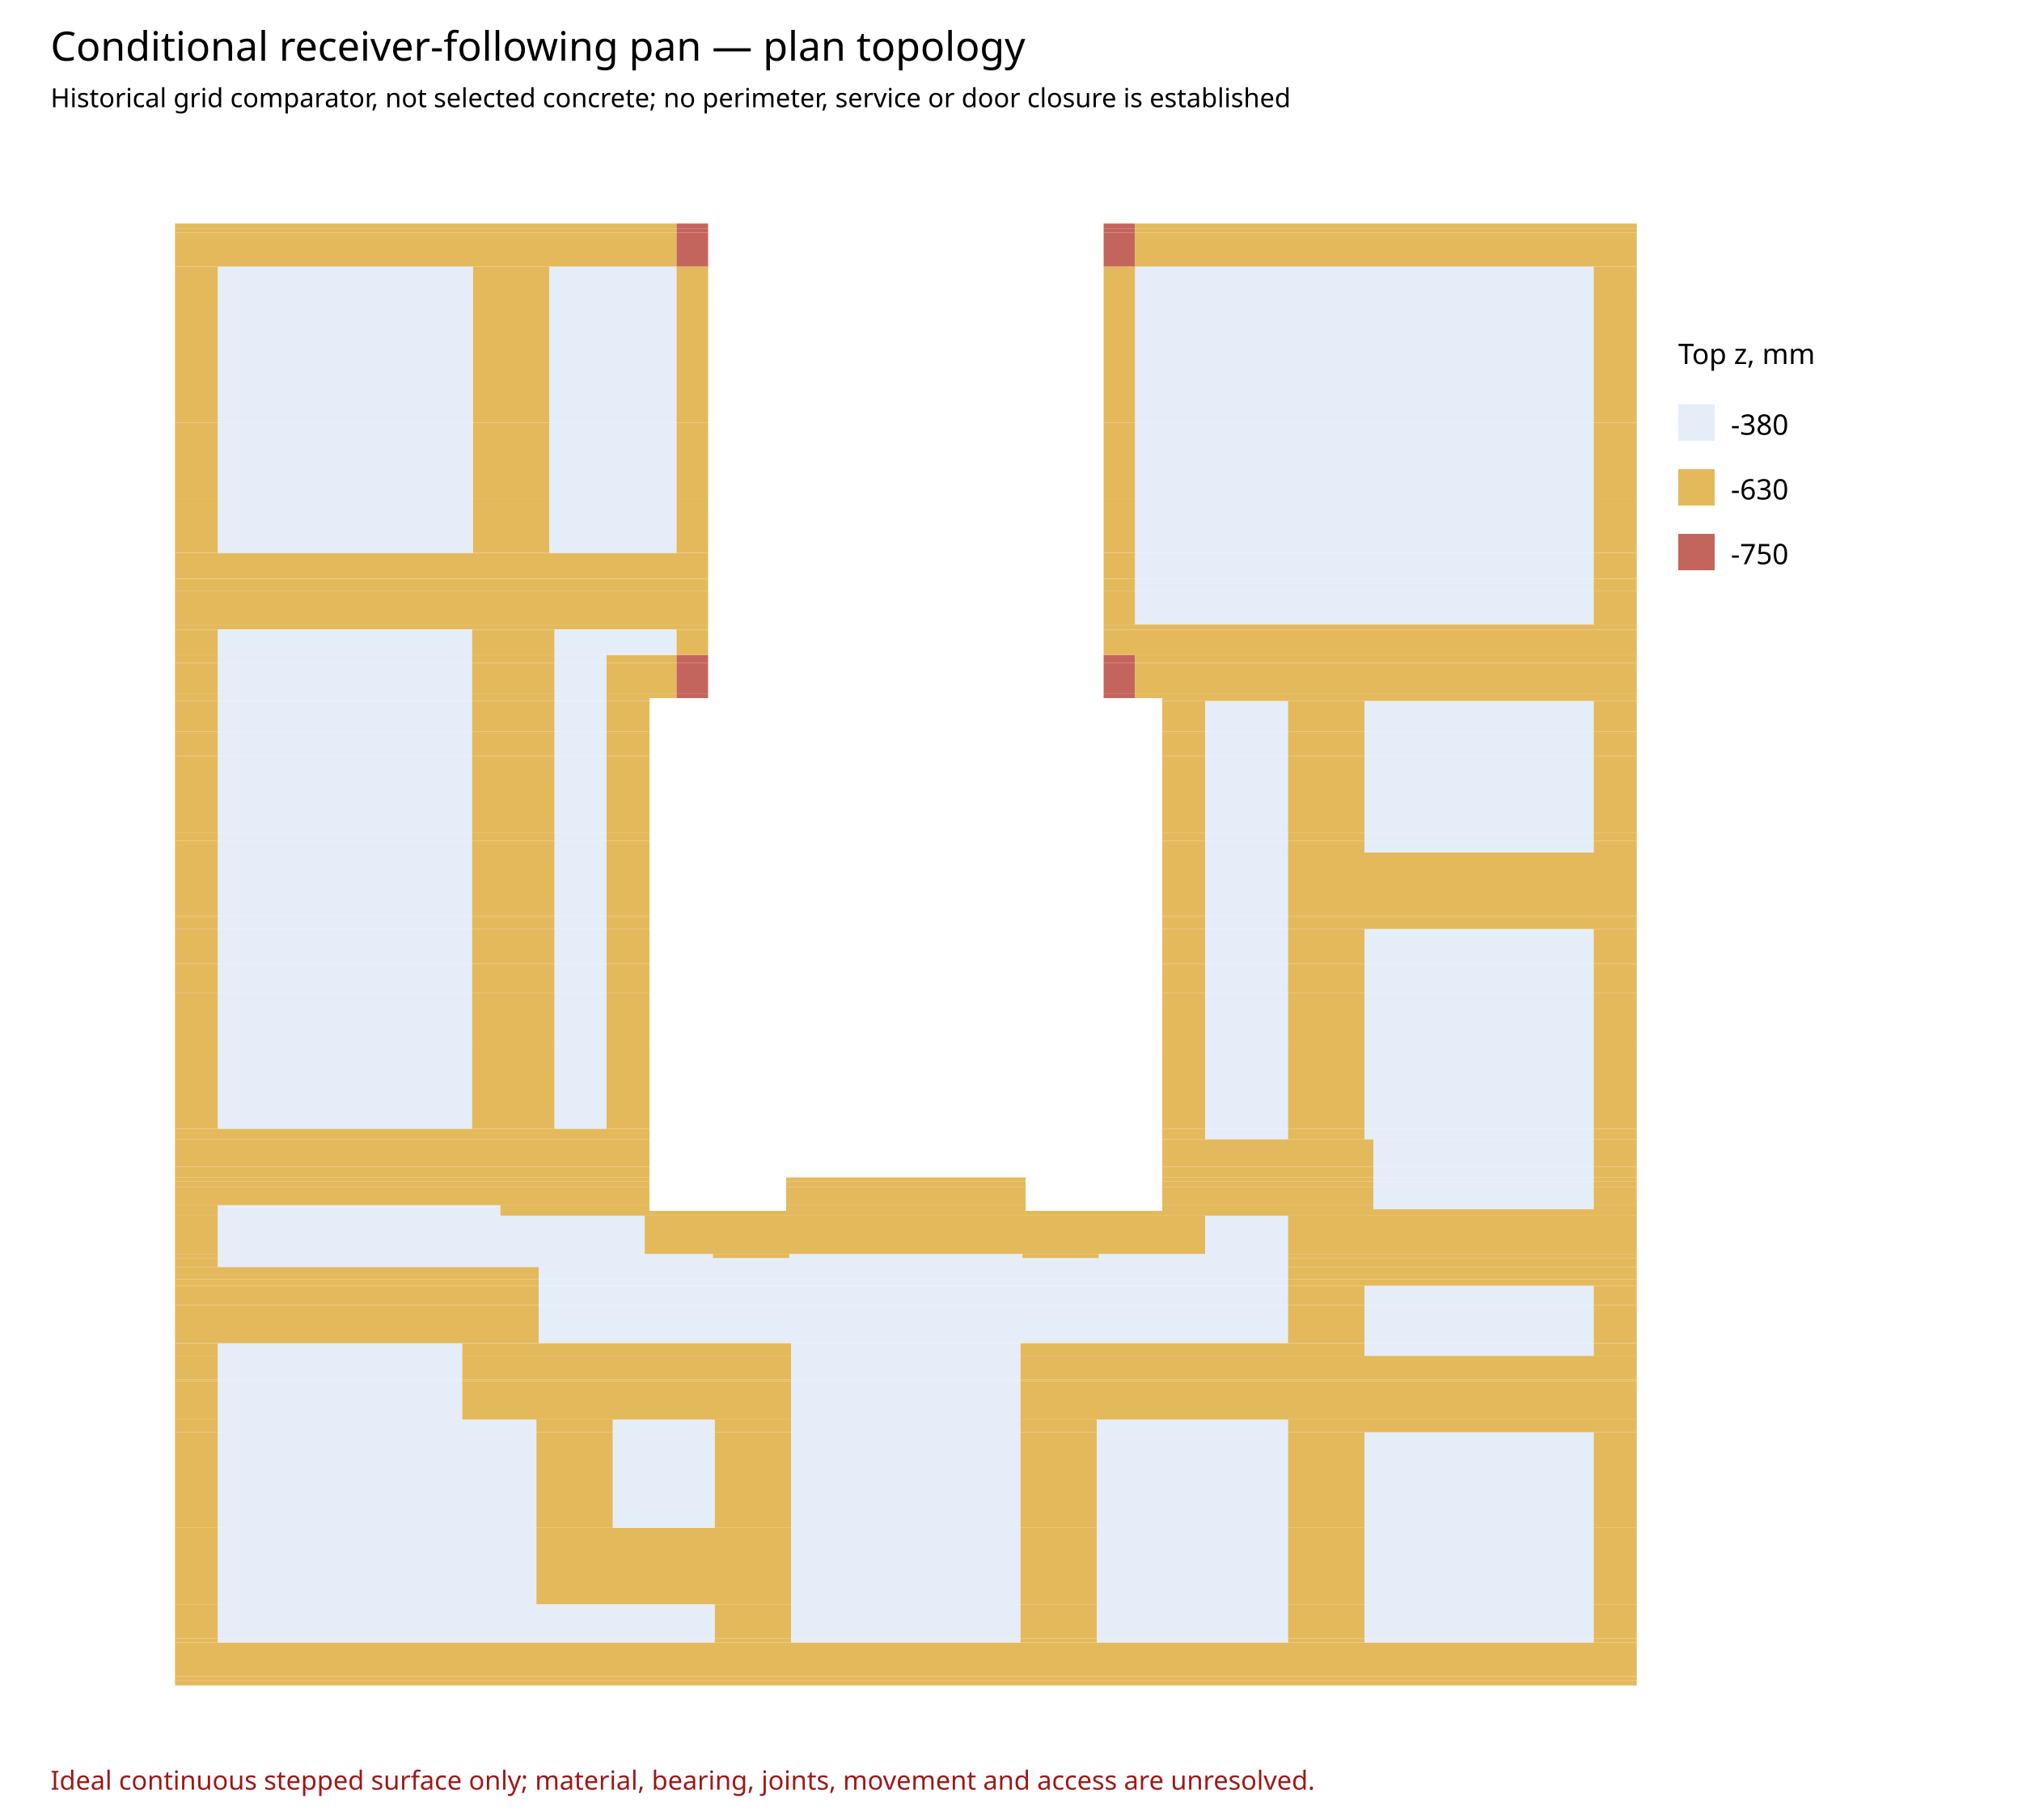
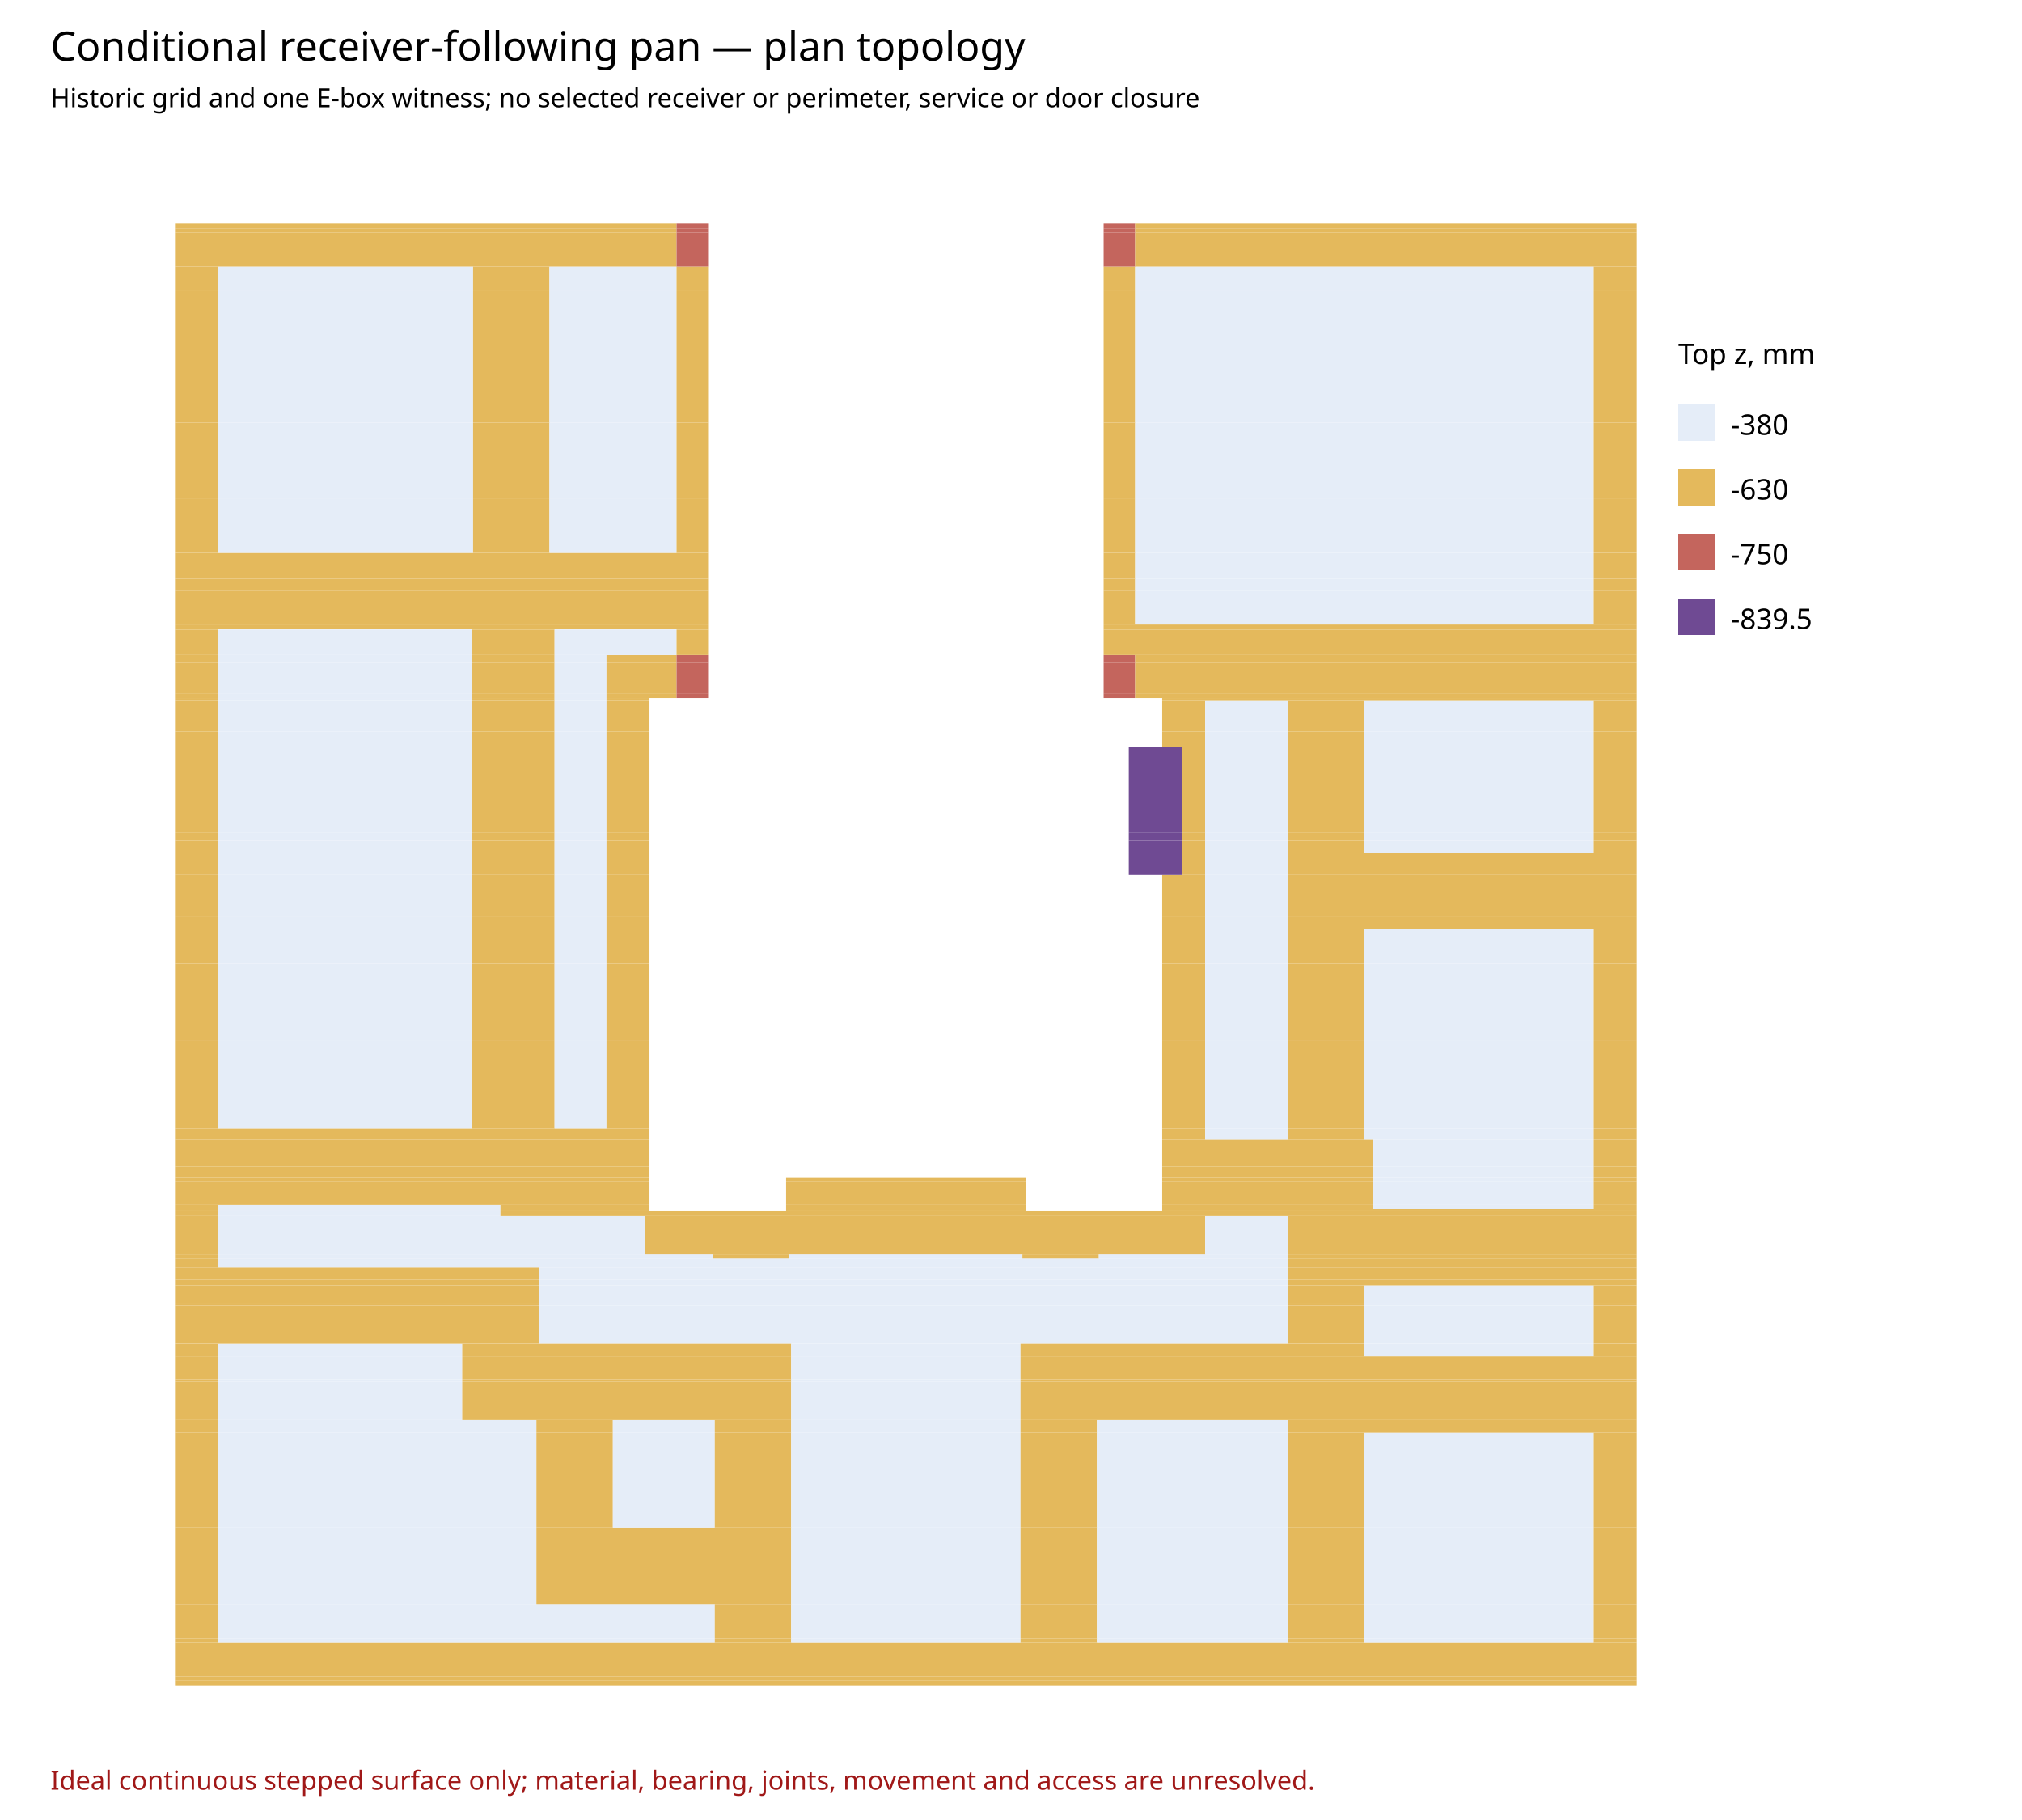
<svg xmlns="http://www.w3.org/2000/svg" width="1000" height="900" viewBox="0 0 1000 900">
  <rect width="100%" height="100%" fill="white" />
  <g font-family="sans-serif">
    <text x="25" y="30" font-size="20">Conditional receiver-following pan — plan topology</text>
-     <text x="25" y="53" font-size="13">Historical grid comparator, not selected concrete; no perimeter, service or door closure is established</text>
+     <text x="25" y="53" font-size="13">Historic grid and one E-box witness; no selected receiver or perimeter, service or door closure</text>
    <rect x="86.537" y="831.100" width="722.925" height="2.362" fill="#e4b95c" />
    <rect x="86.537" y="829.053" width="722.925" height="2.047" fill="#e4b95c" />
    <rect x="86.537" y="812.200" width="722.925" height="16.852" fill="#e4b95c" />
    <rect x="86.537" y="810.153" width="21.262" height="2.047" fill="#e4b95c" />
    <rect x="107.800" y="810.153" width="245.700" height="2.047" fill="#e5edf8" />
    <rect x="353.500" y="810.153" width="37.800" height="2.047" fill="#e4b95c" />
    <rect x="391.300" y="810.153" width="113.400" height="2.047" fill="#e5edf8" />
    <rect x="504.700" y="810.153" width="37.800" height="2.047" fill="#e4b95c" />
    <rect x="542.500" y="810.153" width="94.500" height="2.047" fill="#e5edf8" />
    <rect x="637.000" y="810.153" width="37.800" height="2.047" fill="#e4b95c" />
    <rect x="674.800" y="810.153" width="113.400" height="2.047" fill="#e5edf8" />
    <rect x="788.200" y="810.153" width="21.262" height="2.047" fill="#e4b95c" />
    <rect x="86.537" y="793.300" width="21.262" height="16.852" fill="#e4b95c" />
    <rect x="107.800" y="793.300" width="245.700" height="16.852" fill="#e5edf8" />
    <rect x="353.500" y="793.300" width="37.800" height="16.852" fill="#e4b95c" />
    <rect x="391.300" y="793.300" width="113.400" height="16.852" fill="#e5edf8" />
    <rect x="504.700" y="793.300" width="37.800" height="16.852" fill="#e4b95c" />
    <rect x="542.500" y="793.300" width="94.500" height="16.852" fill="#e5edf8" />
    <rect x="637.000" y="793.300" width="37.800" height="16.852" fill="#e4b95c" />
    <rect x="674.800" y="793.300" width="113.400" height="16.852" fill="#e5edf8" />
    <rect x="788.200" y="793.300" width="21.262" height="16.852" fill="#e4b95c" />
    <rect x="86.537" y="774.400" width="21.262" height="18.900" fill="#e4b95c" />
    <rect x="107.800" y="774.400" width="157.500" height="18.900" fill="#e5edf8" />
    <rect x="265.300" y="774.400" width="126.000" height="18.900" fill="#e4b95c" />
    <rect x="391.300" y="774.400" width="113.400" height="18.900" fill="#e5edf8" />
    <rect x="504.700" y="774.400" width="37.800" height="18.900" fill="#e4b95c" />
    <rect x="542.500" y="774.400" width="94.500" height="18.900" fill="#e5edf8" />
    <rect x="637.000" y="774.400" width="37.800" height="18.900" fill="#e4b95c" />
    <rect x="674.800" y="774.400" width="113.400" height="18.900" fill="#e5edf8" />
    <rect x="788.200" y="774.400" width="21.262" height="18.900" fill="#e4b95c" />
    <rect x="86.537" y="755.500" width="21.262" height="18.900" fill="#e4b95c" />
    <rect x="107.800" y="755.500" width="157.500" height="18.900" fill="#e5edf8" />
    <rect x="265.300" y="755.500" width="126.000" height="18.900" fill="#e4b95c" />
    <rect x="391.300" y="755.500" width="113.400" height="18.900" fill="#e5edf8" />
    <rect x="504.700" y="755.500" width="37.800" height="18.900" fill="#e4b95c" />
    <rect x="542.500" y="755.500" width="94.500" height="18.900" fill="#e5edf8" />
    <rect x="637.000" y="755.500" width="37.800" height="18.900" fill="#e4b95c" />
    <rect x="674.800" y="755.500" width="113.400" height="18.900" fill="#e5edf8" />
    <rect x="788.200" y="755.500" width="21.262" height="18.900" fill="#e4b95c" />
    <rect x="86.537" y="708.250" width="21.262" height="47.250" fill="#e4b95c" />
    <rect x="107.800" y="708.250" width="157.500" height="47.250" fill="#e5edf8" />
    <rect x="265.300" y="708.250" width="37.800" height="47.250" fill="#e4b95c" />
    <rect x="303.100" y="708.250" width="50.400" height="47.250" fill="#e5edf8" />
    <rect x="353.500" y="708.250" width="37.800" height="47.250" fill="#e4b95c" />
    <rect x="391.300" y="708.250" width="113.400" height="47.250" fill="#e5edf8" />
    <rect x="504.700" y="708.250" width="37.800" height="47.250" fill="#e4b95c" />
    <rect x="542.500" y="708.250" width="94.500" height="47.250" fill="#e5edf8" />
    <rect x="637.000" y="708.250" width="37.800" height="47.250" fill="#e4b95c" />
    <rect x="674.800" y="708.250" width="113.400" height="47.250" fill="#e5edf8" />
    <rect x="788.200" y="708.250" width="21.262" height="47.250" fill="#e4b95c" />
    <rect x="86.537" y="701.950" width="21.262" height="6.300" fill="#e4b95c" />
    <rect x="107.800" y="701.950" width="157.500" height="6.300" fill="#e5edf8" />
    <rect x="265.300" y="701.950" width="37.800" height="6.300" fill="#e4b95c" />
    <rect x="303.100" y="701.950" width="50.400" height="6.300" fill="#e5edf8" />
    <rect x="353.500" y="701.950" width="37.800" height="6.300" fill="#e4b95c" />
    <rect x="391.300" y="701.950" width="113.400" height="6.300" fill="#e5edf8" />
    <rect x="504.700" y="701.950" width="37.800" height="6.300" fill="#e4b95c" />
    <rect x="542.500" y="701.950" width="94.500" height="6.300" fill="#e5edf8" />
    <rect x="637.000" y="701.950" width="172.463" height="6.300" fill="#e4b95c" />
    <rect x="86.537" y="683.050" width="21.262" height="18.900" fill="#e4b95c" />
    <rect x="107.800" y="683.050" width="120.802" height="18.900" fill="#e5edf8" />
    <rect x="228.602" y="683.050" width="162.697" height="18.900" fill="#e4b95c" />
    <rect x="391.300" y="683.050" width="113.400" height="18.900" fill="#e5edf8" />
    <rect x="504.700" y="683.050" width="304.762" height="18.900" fill="#e4b95c" />
    <rect x="86.537" y="682.210" width="21.262" height="0.840" fill="#e4b95c" />
    <rect x="107.800" y="682.210" width="120.802" height="0.840" fill="#e5edf8" />
    <rect x="228.602" y="682.210" width="162.697" height="0.840" fill="#e4b95c" />
    <rect x="391.300" y="682.210" width="113.400" height="0.840" fill="#e5edf8" />
    <rect x="504.700" y="682.210" width="304.762" height="0.840" fill="#e4b95c" />
    <rect x="86.537" y="670.450" width="21.262" height="11.760" fill="#e4b95c" />
    <rect x="107.800" y="670.450" width="120.802" height="11.760" fill="#e5edf8" />
    <rect x="228.602" y="670.450" width="162.697" height="11.760" fill="#e4b95c" />
    <rect x="391.300" y="670.450" width="113.400" height="11.760" fill="#e5edf8" />
    <rect x="504.700" y="670.450" width="304.762" height="11.760" fill="#e4b95c" />
    <rect x="86.537" y="664.308" width="21.262" height="6.143" fill="#e4b95c" />
    <rect x="107.800" y="664.308" width="120.802" height="6.143" fill="#e5edf8" />
    <rect x="228.602" y="664.308" width="162.697" height="6.143" fill="#e4b95c" />
    <rect x="391.300" y="664.308" width="113.400" height="6.143" fill="#e5edf8" />
    <rect x="504.700" y="664.308" width="170.100" height="6.143" fill="#e4b95c" />
    <rect x="674.800" y="664.308" width="113.400" height="6.143" fill="#e5edf8" />
    <rect x="788.200" y="664.308" width="21.262" height="6.143" fill="#e4b95c" />
    <rect x="86.537" y="664.150" width="304.762" height="0.158" fill="#e4b95c" />
    <rect x="391.300" y="664.150" width="113.400" height="0.158" fill="#e5edf8" />
    <rect x="504.700" y="664.150" width="170.100" height="0.158" fill="#e4b95c" />
    <rect x="674.800" y="664.150" width="113.400" height="0.158" fill="#e5edf8" />
    <rect x="788.200" y="664.150" width="21.262" height="0.158" fill="#e4b95c" />
    <rect x="86.537" y="645.408" width="179.865" height="18.742" fill="#e4b95c" />
    <rect x="266.403" y="645.408" width="370.598" height="18.742" fill="#e5edf8" />
    <rect x="637.000" y="645.408" width="37.800" height="18.742" fill="#e4b95c" />
    <rect x="674.800" y="645.408" width="113.400" height="18.742" fill="#e5edf8" />
    <rect x="788.200" y="645.408" width="21.262" height="18.742" fill="#e4b95c" />
    <rect x="86.537" y="644.410" width="179.865" height="0.998" fill="#e4b95c" />
    <rect x="266.403" y="644.410" width="370.598" height="0.998" fill="#e5edf8" />
    <rect x="637.000" y="644.410" width="37.800" height="0.998" fill="#e4b95c" />
    <rect x="674.800" y="644.410" width="113.400" height="0.998" fill="#e5edf8" />
    <rect x="788.200" y="644.410" width="21.262" height="0.998" fill="#e4b95c" />
    <rect x="86.537" y="635.800" width="179.865" height="8.610" fill="#e4b95c" />
    <rect x="266.403" y="635.800" width="370.598" height="8.610" fill="#e5edf8" />
    <rect x="637.000" y="635.800" width="37.800" height="8.610" fill="#e4b95c" />
    <rect x="674.800" y="635.800" width="113.400" height="8.610" fill="#e5edf8" />
    <rect x="788.200" y="635.800" width="21.262" height="8.610" fill="#e4b95c" />
    <rect x="86.537" y="632.650" width="179.865" height="3.150" fill="#e4b95c" />
    <rect x="266.403" y="632.650" width="370.598" height="3.150" fill="#e5edf8" />
    <rect x="637.000" y="632.650" width="172.463" height="3.150" fill="#e4b95c" />
    <rect x="86.537" y="626.507" width="179.865" height="6.143" fill="#e4b95c" />
    <rect x="266.403" y="626.507" width="370.598" height="6.143" fill="#e5edf8" />
    <rect x="637.000" y="626.507" width="172.463" height="6.143" fill="#e4b95c" />
    <rect x="86.537" y="622.097" width="21.262" height="4.410" fill="#e4b95c" />
    <rect x="107.800" y="622.097" width="529.200" height="4.410" fill="#e5edf8" />
    <rect x="637.000" y="622.097" width="172.463" height="4.410" fill="#e4b95c" />
    <rect x="86.537" y="620.050" width="21.262" height="2.047" fill="#e4b95c" />
    <rect x="107.800" y="620.050" width="244.755" height="2.047" fill="#e5edf8" />
    <rect x="352.555" y="620.050" width="37.800" height="2.047" fill="#e4b95c" />
    <rect x="390.355" y="620.050" width="115.290" height="2.047" fill="#e5edf8" />
    <rect x="505.645" y="620.050" width="37.800" height="2.047" fill="#e4b95c" />
    <rect x="543.445" y="620.050" width="93.555" height="2.047" fill="#e5edf8" />
    <rect x="637.000" y="620.050" width="172.463" height="2.047" fill="#e4b95c" />
    <rect x="86.537" y="601.150" width="21.262" height="18.900" fill="#e4b95c" />
    <rect x="107.800" y="601.150" width="211.050" height="18.900" fill="#e5edf8" />
    <rect x="318.850" y="601.150" width="277.200" height="18.900" fill="#e4b95c" />
    <rect x="596.050" y="601.150" width="40.950" height="18.900" fill="#e5edf8" />
    <rect x="637.000" y="601.150" width="172.463" height="18.900" fill="#e4b95c" />
    <rect x="86.537" y="598.788" width="21.262" height="2.362" fill="#e4b95c" />
    <rect x="107.800" y="598.788" width="139.703" height="2.362" fill="#e5edf8" />
    <rect x="247.502" y="598.788" width="561.960" height="2.362" fill="#e4b95c" />
    <rect x="86.537" y="598.000" width="21.262" height="0.787" fill="#e4b95c" />
    <rect x="107.800" y="598.000" width="139.703" height="0.787" fill="#e5edf8" />
    <rect x="247.502" y="598.000" width="73.710" height="0.787" fill="#e4b95c" />
    <rect x="388.780" y="598.000" width="118.440" height="0.787" fill="#e4b95c" />
    <rect x="574.788" y="598.000" width="234.675" height="0.787" fill="#e4b95c" />
    <rect x="86.537" y="595.952" width="21.262" height="2.047" fill="#e4b95c" />
    <rect x="107.800" y="595.952" width="139.703" height="2.047" fill="#e5edf8" />
    <rect x="247.502" y="595.952" width="73.710" height="2.047" fill="#e4b95c" />
    <rect x="388.780" y="595.952" width="118.440" height="2.047" fill="#e4b95c" />
    <rect x="574.788" y="595.952" width="104.422" height="2.047" fill="#e4b95c" />
    <rect x="679.210" y="595.952" width="108.990" height="2.047" fill="#e5edf8" />
    <rect x="788.200" y="595.952" width="21.262" height="2.047" fill="#e4b95c" />
    <rect x="86.537" y="587.101" width="234.675" height="8.851" fill="#e4b95c" />
    <rect x="388.780" y="587.101" width="118.440" height="8.851" fill="#e4b95c" />
    <rect x="574.788" y="587.101" width="104.422" height="8.851" fill="#e4b95c" />
    <rect x="679.210" y="587.101" width="108.990" height="8.851" fill="#e5edf8" />
    <rect x="788.200" y="587.101" width="21.262" height="8.851" fill="#e4b95c" />
    <rect x="86.537" y="584.298" width="234.675" height="2.804" fill="#e4b95c" />
    <rect x="388.780" y="584.298" width="118.440" height="2.804" fill="#e4b95c" />
    <rect x="574.788" y="584.298" width="104.422" height="2.804" fill="#e4b95c" />
    <rect x="679.210" y="584.298" width="108.990" height="2.804" fill="#e5edf8" />
    <rect x="788.200" y="584.298" width="21.262" height="2.804" fill="#e4b95c" />
    <rect x="86.537" y="582.250" width="234.675" height="2.047" fill="#e4b95c" />
    <rect x="388.780" y="582.250" width="118.440" height="2.047" fill="#e4b95c" />
    <rect x="574.788" y="582.250" width="104.422" height="2.047" fill="#e4b95c" />
    <rect x="679.210" y="582.250" width="108.990" height="2.047" fill="#e5edf8" />
    <rect x="788.200" y="582.250" width="21.262" height="2.047" fill="#e4b95c" />
    <rect x="86.537" y="577.053" width="234.675" height="5.197" fill="#e4b95c" />
    <rect x="574.788" y="577.053" width="104.422" height="5.197" fill="#e4b95c" />
    <rect x="679.210" y="577.053" width="108.990" height="5.197" fill="#e5edf8" />
    <rect x="788.200" y="577.053" width="21.262" height="5.197" fill="#e4b95c" />
    <rect x="86.537" y="563.350" width="234.675" height="13.703" fill="#e4b95c" />
    <rect x="574.788" y="563.350" width="104.422" height="13.703" fill="#e4b95c" />
    <rect x="679.210" y="563.350" width="108.990" height="13.703" fill="#e5edf8" />
    <rect x="788.200" y="563.350" width="21.262" height="13.703" fill="#e4b95c" />
    <rect x="86.537" y="558.152" width="234.675" height="5.197" fill="#e4b95c" />
    <rect x="574.788" y="558.152" width="21.262" height="5.197" fill="#e4b95c" />
    <rect x="596.050" y="558.152" width="40.950" height="5.197" fill="#e5edf8" />
    <rect x="637.000" y="558.152" width="37.800" height="5.197" fill="#e4b95c" />
    <rect x="674.800" y="558.152" width="113.400" height="5.197" fill="#e5edf8" />
    <rect x="788.200" y="558.152" width="21.262" height="5.197" fill="#e4b95c" />
    <rect x="86.537" y="514.420" width="21.262" height="43.733" fill="#e4b95c" />
    <rect x="107.800" y="514.420" width="125.653" height="43.733" fill="#e5edf8" />
    <rect x="233.453" y="514.420" width="40.824" height="43.733" fill="#e4b95c" />
    <rect x="274.278" y="514.420" width="25.672" height="43.733" fill="#e5edf8" />
    <rect x="299.950" y="514.420" width="21.262" height="43.733" fill="#e4b95c" />
    <rect x="574.788" y="514.420" width="21.262" height="43.733" fill="#e4b95c" />
    <rect x="596.050" y="514.420" width="40.950" height="43.733" fill="#e5edf8" />
    <rect x="637.000" y="514.420" width="37.800" height="43.733" fill="#e4b95c" />
    <rect x="674.800" y="514.420" width="113.400" height="43.733" fill="#e5edf8" />
    <rect x="788.200" y="514.420" width="21.262" height="43.733" fill="#e4b95c" />
    <rect x="86.537" y="490.900" width="21.262" height="23.520" fill="#e4b95c" />
    <rect x="107.800" y="490.900" width="125.653" height="23.520" fill="#e5edf8" />
    <rect x="233.453" y="490.900" width="40.824" height="23.520" fill="#e4b95c" />
    <rect x="274.278" y="490.900" width="25.672" height="23.520" fill="#e5edf8" />
    <rect x="299.950" y="490.900" width="21.262" height="23.520" fill="#e4b95c" />
    <rect x="574.788" y="490.900" width="21.262" height="23.520" fill="#e4b95c" />
    <rect x="596.050" y="490.900" width="40.950" height="23.520" fill="#e5edf8" />
    <rect x="637.000" y="490.900" width="37.800" height="23.520" fill="#e4b95c" />
    <rect x="674.800" y="490.900" width="113.400" height="23.520" fill="#e5edf8" />
    <rect x="788.200" y="490.900" width="21.262" height="23.520" fill="#e4b95c" />
    <rect x="86.537" y="476.620" width="21.262" height="14.280" fill="#e4b95c" />
    <rect x="107.800" y="476.620" width="125.653" height="14.280" fill="#e5edf8" />
    <rect x="233.453" y="476.620" width="40.824" height="14.280" fill="#e4b95c" />
    <rect x="274.278" y="476.620" width="25.672" height="14.280" fill="#e5edf8" />
    <rect x="299.950" y="476.620" width="21.262" height="14.280" fill="#e4b95c" />
    <rect x="574.788" y="476.620" width="21.262" height="14.280" fill="#e4b95c" />
    <rect x="596.050" y="476.620" width="40.950" height="14.280" fill="#e5edf8" />
    <rect x="637.000" y="476.620" width="37.800" height="14.280" fill="#e4b95c" />
    <rect x="674.800" y="476.620" width="113.400" height="14.280" fill="#e5edf8" />
    <rect x="788.200" y="476.620" width="21.262" height="14.280" fill="#e4b95c" />
    <rect x="86.537" y="459.400" width="21.262" height="17.220" fill="#e4b95c" />
    <rect x="107.800" y="459.400" width="125.653" height="17.220" fill="#e5edf8" />
    <rect x="233.453" y="459.400" width="40.824" height="17.220" fill="#e4b95c" />
    <rect x="274.278" y="459.400" width="25.672" height="17.220" fill="#e5edf8" />
    <rect x="299.950" y="459.400" width="21.262" height="17.220" fill="#e4b95c" />
    <rect x="574.788" y="459.400" width="21.262" height="17.220" fill="#e4b95c" />
    <rect x="596.050" y="459.400" width="40.950" height="17.220" fill="#e5edf8" />
    <rect x="637.000" y="459.400" width="37.800" height="17.220" fill="#e4b95c" />
    <rect x="674.800" y="459.400" width="113.400" height="17.220" fill="#e5edf8" />
    <rect x="788.200" y="459.400" width="21.262" height="17.220" fill="#e4b95c" />
    <rect x="86.537" y="453.572" width="21.262" height="5.827" fill="#e4b95c" />
    <rect x="107.800" y="453.572" width="125.653" height="5.827" fill="#e5edf8" />
    <rect x="233.453" y="453.572" width="40.824" height="5.827" fill="#e4b95c" />
    <rect x="274.278" y="453.572" width="25.672" height="5.827" fill="#e5edf8" />
    <rect x="299.950" y="453.572" width="21.262" height="5.827" fill="#e4b95c" />
    <rect x="574.788" y="453.572" width="21.262" height="5.827" fill="#e4b95c" />
    <rect x="596.050" y="453.572" width="40.950" height="5.827" fill="#e5edf8" />
    <rect x="637.000" y="453.572" width="172.463" height="5.827" fill="#e4b95c" />
    <rect x="86.537" y="453.100" width="21.262" height="0.473" fill="#e4b95c" />
    <rect x="107.800" y="453.100" width="125.653" height="0.473" fill="#e5edf8" />
    <rect x="233.453" y="453.100" width="40.824" height="0.473" fill="#e4b95c" />
    <rect x="274.278" y="453.100" width="25.672" height="0.473" fill="#e5edf8" />
    <rect x="299.950" y="453.100" width="21.262" height="0.473" fill="#e4b95c" />
    <rect x="574.788" y="453.100" width="21.262" height="0.473" fill="#e4b95c" />
    <rect x="596.050" y="453.100" width="40.950" height="0.473" fill="#e5edf8" />
    <rect x="637.000" y="453.100" width="172.463" height="0.473" fill="#e4b95c" />
-     <rect x="86.537" y="421.600" width="21.262" height="31.500" fill="#e4b95c" />
-     <rect x="107.800" y="421.600" width="125.653" height="31.500" fill="#e5edf8" />
-     <rect x="233.453" y="421.600" width="40.824" height="31.500" fill="#e4b95c" />
-     <rect x="274.278" y="421.600" width="25.672" height="31.500" fill="#e5edf8" />
-     <rect x="299.950" y="421.600" width="21.262" height="31.500" fill="#e4b95c" />
-     <rect x="574.788" y="421.600" width="21.262" height="31.500" fill="#e4b95c" />
-     <rect x="596.050" y="421.600" width="40.950" height="31.500" fill="#e5edf8" />
-     <rect x="637.000" y="421.600" width="172.463" height="31.500" fill="#e4b95c" />
+     <rect x="86.537" y="432.719" width="21.262" height="20.381" fill="#e4b95c" />
+     <rect x="107.800" y="432.719" width="125.653" height="20.381" fill="#e5edf8" />
+     <rect x="233.453" y="432.719" width="40.824" height="20.381" fill="#e4b95c" />
+     <rect x="274.278" y="432.719" width="25.672" height="20.381" fill="#e5edf8" />
+     <rect x="299.950" y="432.719" width="21.262" height="20.381" fill="#e4b95c" />
+     <rect x="574.788" y="432.719" width="21.262" height="20.381" fill="#e4b95c" />
+     <rect x="596.050" y="432.719" width="40.950" height="20.381" fill="#e5edf8" />
+     <rect x="637.000" y="432.719" width="172.463" height="20.381" fill="#e4b95c" />
+     <rect x="86.537" y="421.600" width="21.262" height="11.120" fill="#e4b95c" />
+     <rect x="107.800" y="421.600" width="125.653" height="11.120" fill="#e5edf8" />
+     <rect x="233.453" y="421.600" width="40.824" height="11.120" fill="#e4b95c" />
+     <rect x="274.278" y="421.600" width="25.672" height="11.120" fill="#e5edf8" />
+     <rect x="299.950" y="421.600" width="21.262" height="11.120" fill="#e4b95c" />
+     <rect x="558.250" y="421.600" width="26.302" height="11.120" fill="#6f4a93" />
+     <rect x="584.553" y="421.600" width="11.498" height="11.120" fill="#e4b95c" />
+     <rect x="596.050" y="421.600" width="40.950" height="11.120" fill="#e5edf8" />
+     <rect x="637.000" y="421.600" width="172.463" height="11.120" fill="#e4b95c" />
    <rect x="86.537" y="415.772" width="21.262" height="5.827" fill="#e4b95c" />
    <rect x="107.800" y="415.772" width="125.653" height="5.827" fill="#e5edf8" />
    <rect x="233.453" y="415.772" width="40.824" height="5.827" fill="#e4b95c" />
    <rect x="274.278" y="415.772" width="25.672" height="5.827" fill="#e5edf8" />
    <rect x="299.950" y="415.772" width="21.262" height="5.827" fill="#e4b95c" />
-     <rect x="574.788" y="415.772" width="21.262" height="5.827" fill="#e4b95c" />
+     <rect x="558.250" y="415.772" width="26.302" height="5.827" fill="#6f4a93" />
+     <rect x="584.553" y="415.772" width="11.498" height="5.827" fill="#e4b95c" />
    <rect x="596.050" y="415.772" width="40.950" height="5.827" fill="#e5edf8" />
    <rect x="637.000" y="415.772" width="37.800" height="5.827" fill="#e4b95c" />
    <rect x="674.800" y="415.772" width="113.400" height="5.827" fill="#e5edf8" />
    <rect x="788.200" y="415.772" width="21.262" height="5.827" fill="#e4b95c" />
    <rect x="86.537" y="411.678" width="21.262" height="4.095" fill="#e4b95c" />
    <rect x="107.800" y="411.678" width="125.653" height="4.095" fill="#e5edf8" />
    <rect x="233.453" y="411.678" width="40.824" height="4.095" fill="#e4b95c" />
    <rect x="274.278" y="411.678" width="25.672" height="4.095" fill="#e5edf8" />
    <rect x="299.950" y="411.678" width="21.262" height="4.095" fill="#e4b95c" />
-     <rect x="574.788" y="411.678" width="21.262" height="4.095" fill="#e4b95c" />
+     <rect x="558.250" y="411.678" width="26.302" height="4.095" fill="#6f4a93" />
+     <rect x="584.553" y="411.678" width="11.498" height="4.095" fill="#e4b95c" />
    <rect x="596.050" y="411.678" width="40.950" height="4.095" fill="#e5edf8" />
    <rect x="637.000" y="411.678" width="37.800" height="4.095" fill="#e4b95c" />
    <rect x="674.800" y="411.678" width="113.400" height="4.095" fill="#e5edf8" />
    <rect x="788.200" y="411.678" width="21.262" height="4.095" fill="#e4b95c" />
    <rect x="86.537" y="373.877" width="21.262" height="37.800" fill="#e4b95c" />
    <rect x="107.800" y="373.877" width="125.653" height="37.800" fill="#e5edf8" />
    <rect x="233.453" y="373.877" width="40.824" height="37.800" fill="#e4b95c" />
    <rect x="274.278" y="373.877" width="25.672" height="37.800" fill="#e5edf8" />
    <rect x="299.950" y="373.877" width="21.262" height="37.800" fill="#e4b95c" />
-     <rect x="574.788" y="373.877" width="21.262" height="37.800" fill="#e4b95c" />
+     <rect x="558.250" y="373.877" width="26.302" height="37.800" fill="#6f4a93" />
+     <rect x="584.553" y="373.877" width="11.498" height="37.800" fill="#e4b95c" />
    <rect x="596.050" y="373.877" width="40.950" height="37.800" fill="#e5edf8" />
    <rect x="637.000" y="373.877" width="37.800" height="37.800" fill="#e4b95c" />
    <rect x="674.800" y="373.877" width="113.400" height="37.800" fill="#e5edf8" />
    <rect x="788.200" y="373.877" width="21.262" height="37.800" fill="#e4b95c" />
-     <rect x="86.537" y="361.750" width="21.262" height="12.127" fill="#e4b95c" />
-     <rect x="107.800" y="361.750" width="125.653" height="12.127" fill="#e5edf8" />
-     <rect x="233.453" y="361.750" width="40.824" height="12.127" fill="#e4b95c" />
-     <rect x="274.278" y="361.750" width="25.672" height="12.127" fill="#e5edf8" />
-     <rect x="299.950" y="361.750" width="21.262" height="12.127" fill="#e4b95c" />
-     <rect x="574.788" y="361.750" width="21.262" height="12.127" fill="#e4b95c" />
-     <rect x="596.050" y="361.750" width="40.950" height="12.127" fill="#e5edf8" />
-     <rect x="637.000" y="361.750" width="37.800" height="12.127" fill="#e4b95c" />
-     <rect x="674.800" y="361.750" width="113.400" height="12.127" fill="#e5edf8" />
-     <rect x="788.200" y="361.750" width="21.262" height="12.127" fill="#e4b95c" />
+     <rect x="86.537" y="369.531" width="21.262" height="4.347" fill="#e4b95c" />
+     <rect x="107.800" y="369.531" width="125.653" height="4.347" fill="#e5edf8" />
+     <rect x="233.453" y="369.531" width="40.824" height="4.347" fill="#e4b95c" />
+     <rect x="274.278" y="369.531" width="25.672" height="4.347" fill="#e5edf8" />
+     <rect x="299.950" y="369.531" width="21.262" height="4.347" fill="#e4b95c" />
+     <rect x="558.250" y="369.531" width="26.302" height="4.347" fill="#6f4a93" />
+     <rect x="584.553" y="369.531" width="11.498" height="4.347" fill="#e4b95c" />
+     <rect x="596.050" y="369.531" width="40.950" height="4.347" fill="#e5edf8" />
+     <rect x="637.000" y="369.531" width="37.800" height="4.347" fill="#e4b95c" />
+     <rect x="674.800" y="369.531" width="113.400" height="4.347" fill="#e5edf8" />
+     <rect x="788.200" y="369.531" width="21.262" height="4.347" fill="#e4b95c" />
+     <rect x="86.537" y="361.750" width="21.262" height="7.780" fill="#e4b95c" />
+     <rect x="107.800" y="361.750" width="125.653" height="7.780" fill="#e5edf8" />
+     <rect x="233.453" y="361.750" width="40.824" height="7.780" fill="#e4b95c" />
+     <rect x="274.278" y="361.750" width="25.672" height="7.780" fill="#e5edf8" />
+     <rect x="299.950" y="361.750" width="21.262" height="7.780" fill="#e4b95c" />
+     <rect x="574.788" y="361.750" width="21.262" height="7.780" fill="#e4b95c" />
+     <rect x="596.050" y="361.750" width="40.950" height="7.780" fill="#e5edf8" />
+     <rect x="637.000" y="361.750" width="37.800" height="7.780" fill="#e4b95c" />
+     <rect x="674.800" y="361.750" width="113.400" height="7.780" fill="#e5edf8" />
+     <rect x="788.200" y="361.750" width="21.262" height="7.780" fill="#e4b95c" />
    <rect x="86.537" y="346.630" width="21.262" height="15.120" fill="#e4b95c" />
    <rect x="107.800" y="346.630" width="125.653" height="15.120" fill="#e5edf8" />
    <rect x="233.453" y="346.630" width="40.824" height="15.120" fill="#e4b95c" />
    <rect x="274.278" y="346.630" width="25.672" height="15.120" fill="#e5edf8" />
    <rect x="299.950" y="346.630" width="21.262" height="15.120" fill="#e4b95c" />
    <rect x="574.788" y="346.630" width="21.262" height="15.120" fill="#e4b95c" />
    <rect x="596.050" y="346.630" width="40.950" height="15.120" fill="#e5edf8" />
    <rect x="637.000" y="346.630" width="37.800" height="15.120" fill="#e4b95c" />
    <rect x="674.800" y="346.630" width="113.400" height="15.120" fill="#e5edf8" />
    <rect x="788.200" y="346.630" width="21.262" height="15.120" fill="#e4b95c" />
    <rect x="86.537" y="345.212" width="21.262" height="1.417" fill="#e4b95c" />
    <rect x="107.800" y="345.212" width="125.653" height="1.417" fill="#e5edf8" />
    <rect x="233.453" y="345.212" width="40.824" height="1.417" fill="#e4b95c" />
    <rect x="274.278" y="345.212" width="25.672" height="1.417" fill="#e5edf8" />
    <rect x="299.950" y="345.212" width="21.262" height="1.417" fill="#e4b95c" />
    <rect x="574.788" y="345.212" width="234.675" height="1.417" fill="#e4b95c" />
    <rect x="86.537" y="342.850" width="21.262" height="2.362" fill="#e4b95c" />
    <rect x="107.800" y="342.850" width="125.653" height="2.362" fill="#e5edf8" />
    <rect x="233.453" y="342.850" width="40.824" height="2.362" fill="#e4b95c" />
    <rect x="274.278" y="342.850" width="25.672" height="2.362" fill="#e5edf8" />
    <rect x="299.950" y="342.850" width="34.650" height="2.362" fill="#e4b95c" />
    <rect x="334.600" y="342.850" width="15.592" height="2.362" fill="#c4655d" />
    <rect x="545.808" y="342.850" width="15.592" height="2.362" fill="#c4655d" />
    <rect x="561.400" y="342.850" width="248.062" height="2.362" fill="#e4b95c" />
    <rect x="86.537" y="327.730" width="21.262" height="15.120" fill="#e4b95c" />
    <rect x="107.800" y="327.730" width="125.653" height="15.120" fill="#e5edf8" />
    <rect x="233.453" y="327.730" width="40.824" height="15.120" fill="#e4b95c" />
    <rect x="274.278" y="327.730" width="25.672" height="15.120" fill="#e5edf8" />
    <rect x="299.950" y="327.730" width="34.650" height="15.120" fill="#e4b95c" />
    <rect x="334.600" y="327.730" width="15.592" height="15.120" fill="#c4655d" />
    <rect x="545.808" y="327.730" width="15.592" height="15.120" fill="#c4655d" />
    <rect x="561.400" y="327.730" width="248.062" height="15.120" fill="#e4b95c" />
    <rect x="86.537" y="323.950" width="21.262" height="3.780" fill="#e4b95c" />
    <rect x="107.800" y="323.950" width="125.653" height="3.780" fill="#e5edf8" />
    <rect x="233.453" y="323.950" width="40.824" height="3.780" fill="#e4b95c" />
    <rect x="274.278" y="323.950" width="25.672" height="3.780" fill="#e5edf8" />
    <rect x="299.950" y="323.950" width="34.650" height="3.780" fill="#e4b95c" />
    <rect x="334.600" y="323.950" width="15.592" height="3.780" fill="#c4655d" />
    <rect x="545.808" y="323.950" width="15.592" height="3.780" fill="#c4655d" />
    <rect x="561.400" y="323.950" width="248.062" height="3.780" fill="#e4b95c" />
    <rect x="86.537" y="311.350" width="21.262" height="12.600" fill="#e4b95c" />
    <rect x="107.800" y="311.350" width="125.653" height="12.600" fill="#e5edf8" />
    <rect x="233.453" y="311.350" width="40.824" height="12.600" fill="#e4b95c" />
    <rect x="274.278" y="311.350" width="60.322" height="12.600" fill="#e5edf8" />
    <rect x="334.600" y="311.350" width="15.592" height="12.600" fill="#e4b95c" />
    <rect x="545.808" y="311.350" width="263.655" height="12.600" fill="#e4b95c" />
    <rect x="86.537" y="311.192" width="21.262" height="0.158" fill="#e4b95c" />
    <rect x="107.800" y="311.192" width="125.653" height="0.158" fill="#e5edf8" />
    <rect x="233.453" y="311.192" width="40.824" height="0.158" fill="#e4b95c" />
    <rect x="274.278" y="311.192" width="60.322" height="0.158" fill="#e5edf8" />
    <rect x="334.600" y="311.192" width="15.592" height="0.158" fill="#e4b95c" />
    <rect x="545.808" y="311.192" width="263.655" height="0.158" fill="#e4b95c" />
    <rect x="86.537" y="308.830" width="263.655" height="2.362" fill="#e4b95c" />
    <rect x="545.808" y="308.830" width="263.655" height="2.362" fill="#e4b95c" />
    <rect x="86.537" y="292.293" width="263.655" height="16.538" fill="#e4b95c" />
    <rect x="545.808" y="292.293" width="15.592" height="16.538" fill="#e4b95c" />
    <rect x="561.400" y="292.293" width="226.800" height="16.538" fill="#e5edf8" />
    <rect x="788.200" y="292.293" width="21.262" height="16.538" fill="#e4b95c" />
    <rect x="86.537" y="286.182" width="263.655" height="6.111" fill="#e4b95c" />
    <rect x="545.808" y="286.182" width="15.592" height="6.111" fill="#e4b95c" />
    <rect x="561.400" y="286.182" width="226.800" height="6.111" fill="#e5edf8" />
    <rect x="788.200" y="286.182" width="21.262" height="6.111" fill="#e4b95c" />
    <rect x="86.537" y="273.550" width="263.655" height="12.632" fill="#e4b95c" />
    <rect x="545.808" y="273.550" width="15.592" height="12.632" fill="#e4b95c" />
    <rect x="561.400" y="273.550" width="226.800" height="12.632" fill="#e5edf8" />
    <rect x="788.200" y="273.550" width="21.262" height="12.632" fill="#e4b95c" />
    <rect x="86.537" y="273.393" width="263.655" height="0.158" fill="#e4b95c" />
    <rect x="545.808" y="273.393" width="15.592" height="0.158" fill="#e4b95c" />
    <rect x="561.400" y="273.393" width="226.800" height="0.158" fill="#e5edf8" />
    <rect x="788.200" y="273.393" width="21.262" height="0.158" fill="#e4b95c" />
    <rect x="86.537" y="246.775" width="21.262" height="26.617" fill="#e4b95c" />
    <rect x="107.800" y="246.775" width="126.157" height="26.617" fill="#e5edf8" />
    <rect x="233.958" y="246.775" width="37.800" height="26.617" fill="#e4b95c" />
    <rect x="271.757" y="246.775" width="62.843" height="26.617" fill="#e5edf8" />
    <rect x="334.600" y="246.775" width="15.592" height="26.617" fill="#e4b95c" />
    <rect x="545.808" y="246.775" width="15.592" height="26.617" fill="#e4b95c" />
    <rect x="561.400" y="246.775" width="226.800" height="26.617" fill="#e5edf8" />
    <rect x="788.200" y="246.775" width="21.262" height="26.617" fill="#e4b95c" />
    <rect x="86.537" y="208.975" width="21.262" height="37.800" fill="#e4b95c" />
    <rect x="107.800" y="208.975" width="126.157" height="37.800" fill="#e5edf8" />
    <rect x="233.958" y="208.975" width="37.800" height="37.800" fill="#e4b95c" />
    <rect x="271.757" y="208.975" width="62.843" height="37.800" fill="#e5edf8" />
    <rect x="334.600" y="208.975" width="15.592" height="37.800" fill="#e4b95c" />
    <rect x="545.808" y="208.975" width="15.592" height="37.800" fill="#e4b95c" />
    <rect x="561.400" y="208.975" width="226.800" height="37.800" fill="#e5edf8" />
    <rect x="788.200" y="208.975" width="21.262" height="37.800" fill="#e4b95c" />
    <rect x="86.537" y="143.612" width="21.262" height="65.362" fill="#e4b95c" />
    <rect x="107.800" y="143.612" width="126.157" height="65.362" fill="#e5edf8" />
    <rect x="233.958" y="143.612" width="37.800" height="65.362" fill="#e4b95c" />
    <rect x="271.757" y="143.612" width="62.843" height="65.362" fill="#e5edf8" />
    <rect x="334.600" y="143.612" width="15.592" height="65.362" fill="#e4b95c" />
    <rect x="545.808" y="143.612" width="15.592" height="65.362" fill="#e4b95c" />
    <rect x="561.400" y="143.612" width="226.800" height="65.362" fill="#e5edf8" />
    <rect x="788.200" y="143.612" width="21.262" height="65.362" fill="#e4b95c" />
    <rect x="86.537" y="131.800" width="21.262" height="11.812" fill="#e4b95c" />
    <rect x="107.800" y="131.800" width="126.157" height="11.812" fill="#e5edf8" />
    <rect x="233.958" y="131.800" width="37.800" height="11.812" fill="#e4b95c" />
    <rect x="271.757" y="131.800" width="62.843" height="11.812" fill="#e5edf8" />
    <rect x="334.600" y="131.800" width="15.592" height="11.812" fill="#e4b95c" />
    <rect x="545.808" y="131.800" width="15.592" height="11.812" fill="#e4b95c" />
    <rect x="561.400" y="131.800" width="226.800" height="11.812" fill="#e5edf8" />
    <rect x="788.200" y="131.800" width="21.262" height="11.812" fill="#e4b95c" />
    <rect x="86.537" y="114.947" width="248.062" height="16.852" fill="#e4b95c" />
    <rect x="334.600" y="114.947" width="15.592" height="16.852" fill="#c4655d" />
    <rect x="545.808" y="114.947" width="15.592" height="16.852" fill="#c4655d" />
    <rect x="561.400" y="114.947" width="248.062" height="16.852" fill="#e4b95c" />
    <rect x="86.537" y="112.900" width="248.062" height="2.047" fill="#e4b95c" />
    <rect x="334.600" y="112.900" width="15.592" height="2.047" fill="#c4655d" />
    <rect x="545.808" y="112.900" width="15.592" height="2.047" fill="#c4655d" />
    <rect x="561.400" y="112.900" width="248.062" height="2.047" fill="#e4b95c" />
    <rect x="86.537" y="110.538" width="248.062" height="2.362" fill="#e4b95c" />
    <rect x="334.600" y="110.538" width="15.592" height="2.362" fill="#c4655d" />
    <rect x="545.808" y="110.538" width="15.592" height="2.362" fill="#c4655d" />
    <rect x="561.400" y="110.538" width="248.062" height="2.362" fill="#e4b95c" />
    <text x="830" y="180" font-size="14">Top z, mm</text>
    <rect x="830" y="200" width="18" height="18" fill="#e5edf8" />
    <text x="856" y="215" font-size="14">-380</text>
    <rect x="830" y="232" width="18" height="18" fill="#e4b95c" />
    <text x="856" y="247" font-size="14">-630</text>
    <rect x="830" y="264" width="18" height="18" fill="#c4655d" />
    <text x="856" y="279" font-size="14">-750</text>
+     <rect x="830" y="296" width="18" height="18" fill="#6f4a93" />
+     <text x="856" y="311" font-size="14">-839.5</text>
    <text x="25" y="885" font-size="13" fill="#a01818">Ideal continuous stepped surface only; material, bearing, joints, movement and access are unresolved.</text>
  </g>
</svg>
